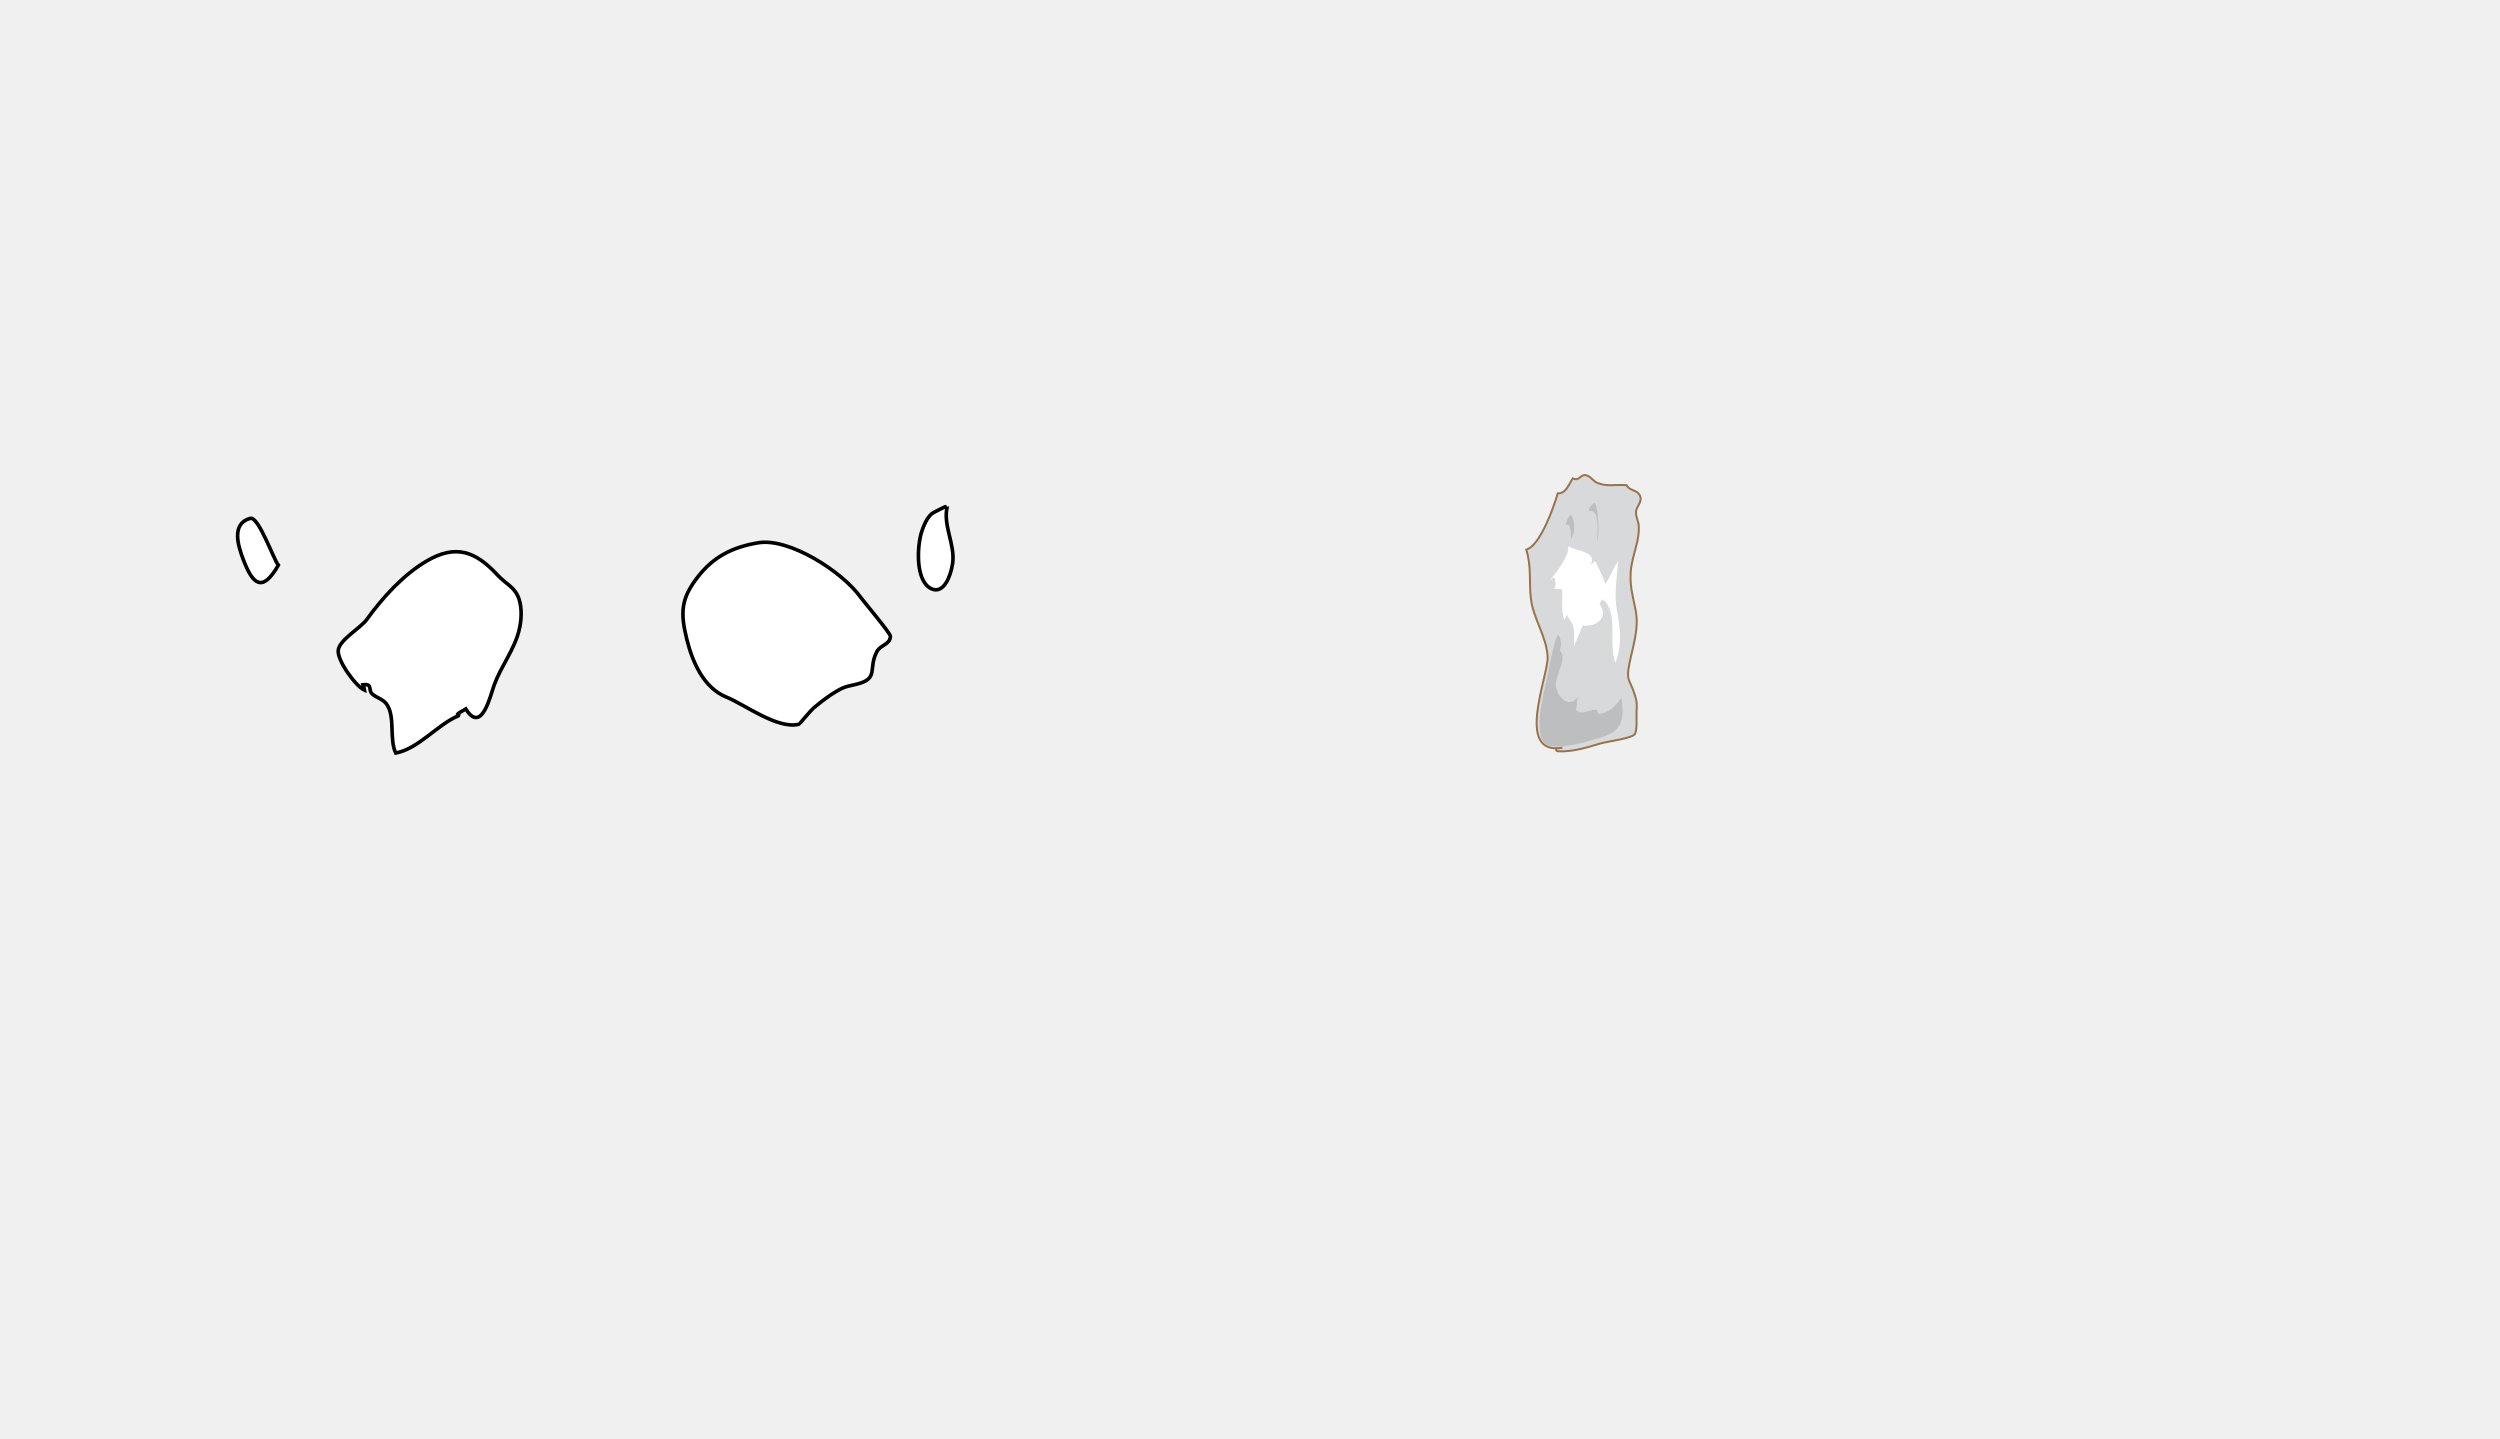
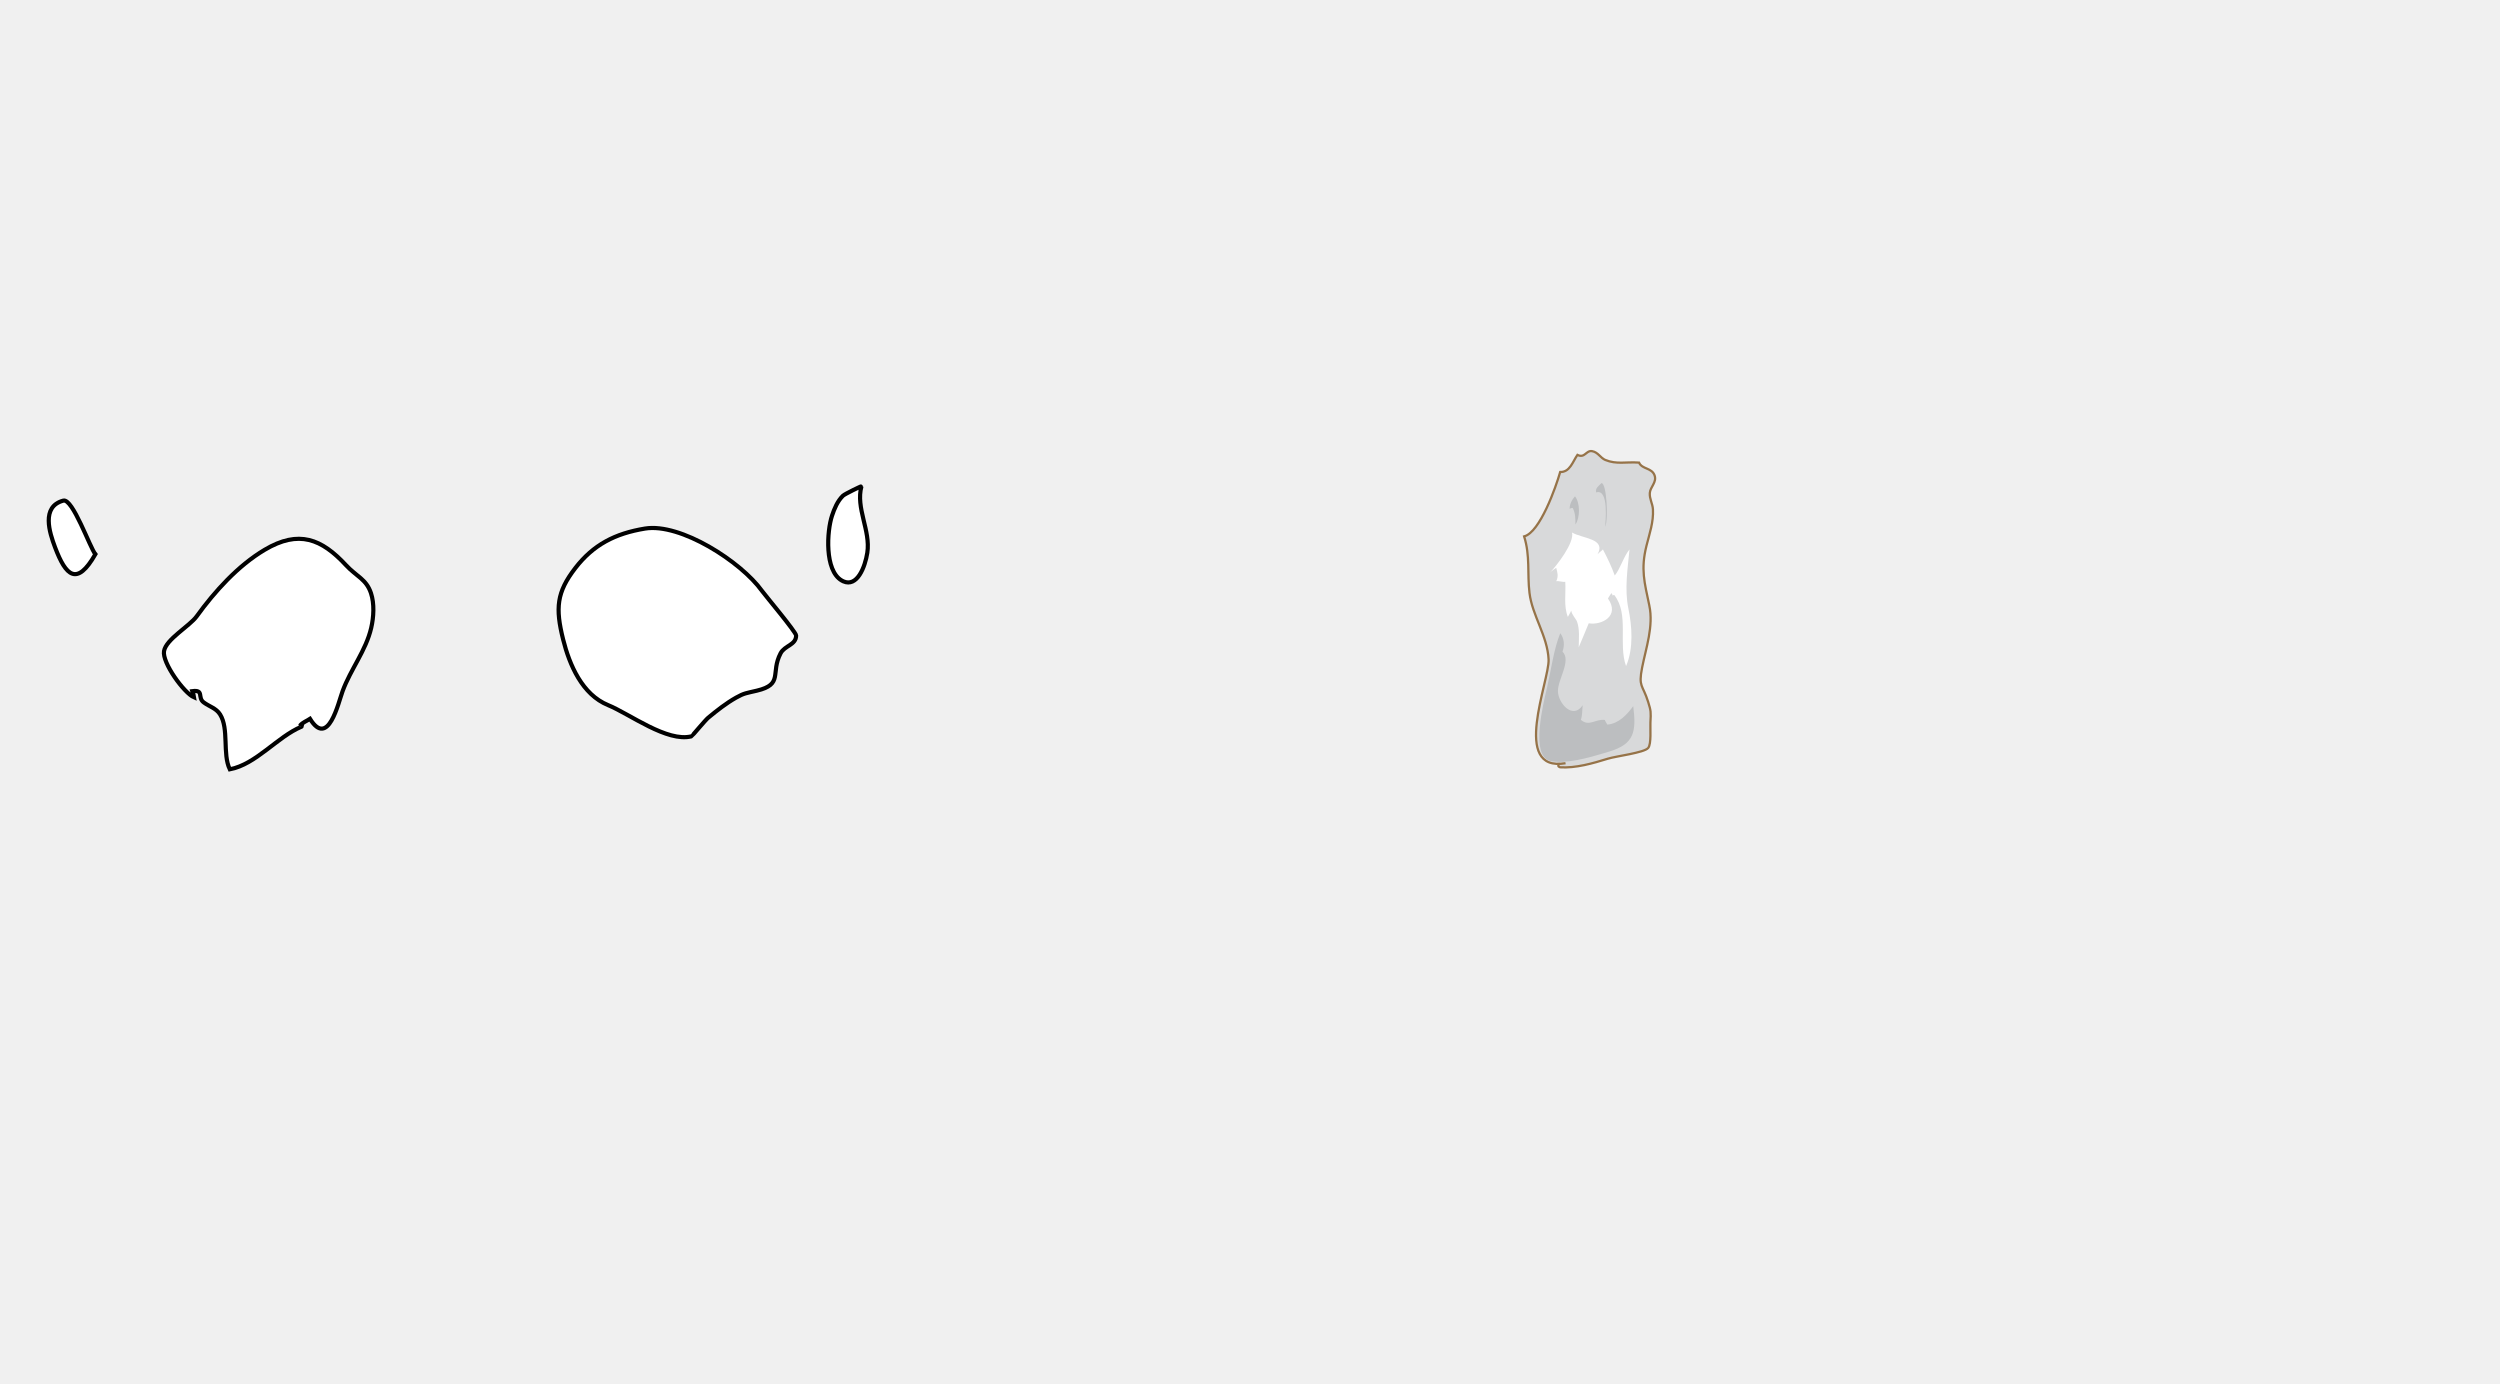
- <svg xmlns="http://www.w3.org/2000/svg" version="1.1" id="Layer_1" width="536.764" height="308.853" viewBox="0 0 536.764 308.853" overflow="visible" enable-background="new 0 0 536.764 308.853" xml:space="preserve">
+ <svg xmlns="http://www.w3.org/2000/svg" version="1.1" id="Layer_1" width="468.824" height="259.539" viewBox="0 0 468.824 259.539" overflow="visible" enable-background="new 0 0 536.764 308.853" xml:space="preserve">
  <defs id="defs285" />
-   <g id="g285">
+   <g id="g285" transform="translate(-41.87503,-17.41148)">
    <g id="g33">
-       <path fill="#FFFFFF" stroke="#000000" stroke-width="0.78" d="M53.747,111.293c-4.189,1.123-2.579,6.012-1.553,8.741    c2.048,5.438,4.103,7.36,7.567,1.312C58.729,120.102,55.514,110.82,53.747,111.293z" id="path32" />
+       <path fill="#ffffff" stroke="#000000" stroke-width="0.78" d="m 53.747,111.293 c -4.189,1.123 -2.579,6.012 -1.553,8.741 2.048,5.438 4.103,7.36 7.567,1.312 -1.032,-1.244 -4.247,-10.526 -6.014,-10.053 z" id="path32" />
    </g>
    <g id="g36">
-       <path fill="#FFFFFF" stroke="#000000" stroke-width="0.78" d="M200.024,126.429c-0.104-0.046-0.208-0.1-0.314-0.163    c-3.238-1.888-2.766-9.254-1.812-12.133c0.438-1.328,1.031-2.758,2.055-3.752c0.353-0.341,3.493-1.856,3.47-1.777    c-1.116,4.084,1.741,8.292,1.099,12.458C204.097,123.804,202.593,127.574,200.024,126.429z" id="path36" />
+       <path fill="#ffffff" stroke="#000000" stroke-width="0.78" d="m 200.024,126.429 c -0.104,-0.046 -0.208,-0.1 -0.314,-0.163 -3.238,-1.888 -2.766,-9.254 -1.812,-12.133 0.438,-1.328 1.031,-2.758 2.055,-3.752 0.353,-0.341 3.493,-1.856 3.47,-1.777 -1.116,4.084 1.741,8.292 1.099,12.458 -0.425,2.742 -1.929,6.512 -4.498,5.367 z" id="path36" />
    </g>
    <linearGradient id="XMLID_12_" gradientUnits="userSpaceOnUse" x1="129.352" y1="200.709" x2="129.027" y2="171.146">
      <stop offset="0" style="stop-color:#FFFFFF" id="stop37" />
      <stop offset="0.348" style="stop-color:#BCBEC0" id="stop38" />
      <stop offset="0.447" style="stop-color:#B8BABC" id="stop39" />
      <stop offset="0.541" style="stop-color:#ADAFB1" id="stop40" />
      <stop offset="0.634" style="stop-color:#9A9C9D" id="stop41" />
      <stop offset="0.726" style="stop-color:#7F8182" id="stop42" />
      <stop offset="0.817" style="stop-color:#5D5E5F" id="stop43" />
      <stop offset="0.908" style="stop-color:#333334" id="stop44" />
      <stop offset="0.997" style="stop-color:#020202" id="stop45" />
      <stop offset="1" style="stop-color:#000000" id="stop46" />
    </linearGradient>
-     <path fill="#FFFFFF" stroke="#000000" stroke-width="0.78" d="M106.758,123.397c-4.569-4.925-8.831-6.699-15.258-2.879   c-4.995,2.969-9.352,7.79-12.735,12.467c-1.346,1.862-5.746,4.294-6.131,6.528c-0.378,2.177,3.751,7.854,5.628,8.671   c-0.077-0.496-0.137-0.681-0.314-1.163c2.253-0.282,0.901,1.201,2.128,2.111c1.064,0.788,2.34,1.09,3.068,2.246   c1.706,2.711,0.422,7.418,1.824,10.306c4.939-0.945,8.882-6.085,13.463-8.008c-0.027,0.112-0.279-0.241-0.292-0.196   c0.45-0.578,1.338-0.909,1.872-1.263c3.417,5.526,5.291-2.956,6.113-5.198c1.509-4.108,4.372-7.592,5.362-11.855   c0.476-2.053,0.618-4.537-0.047-6.534C110.565,126.01,108.732,125.526,106.758,123.397z" id="path76" />
-     <path fill="#FFFFFF" stroke="#000000" stroke-width="0.78" d="M162.828,116.534c-5.618,0.926-9.691,3.035-13.065,7.408   c-3.513,4.555-3.75,7.511-2.288,13.375c1.199,4.809,3.583,10.347,8.443,12.33c4.02,1.638,11.087,7.027,15.641,5.843   c0.077-0.02,2.6-3.052,3.118-3.478c1.675-1.378,3.317-2.687,5.233-3.772c1.514-0.857,1.922-0.838,3.897-1.308   c5.017-1.197,2.512-3.282,4.45-7.005c0.774-1.484,2.906-1.543,2.914-3.336c0.002-0.641-5.817-7.555-6.392-8.357   C180.832,122.729,169.48,115.438,162.828,116.534z" id="path77" />
+     <path fill="#ffffff" stroke="#000000" stroke-width="0.78" d="m 106.758,123.397 c -4.569,-4.925 -8.831,-6.699 -15.258,-2.879 -4.995,2.969 -9.352,7.79 -12.735,12.467 -1.346,1.862 -5.746,4.294 -6.131,6.528 -0.378,2.177 3.751,7.854 5.628,8.671 -0.077,-0.496 -0.137,-0.681 -0.314,-1.163 2.253,-0.282 0.901,1.201 2.128,2.111 1.064,0.788 2.34,1.09 3.068,2.246 1.706,2.711 0.422,7.418 1.824,10.306 4.939,-0.945 8.882,-6.085 13.463,-8.008 -0.027,0.112 -0.279,-0.241 -0.292,-0.196 0.45,-0.578 1.338,-0.909 1.872,-1.263 3.417,5.526 5.291,-2.956 6.113,-5.198 1.509,-4.108 4.372,-7.592 5.362,-11.855 0.476,-2.053 0.618,-4.537 -0.047,-6.534 -0.874,-2.62 -2.707,-3.104 -4.681,-5.233 z" id="path76" />
+     <path fill="#ffffff" stroke="#000000" stroke-width="0.78" d="m 162.828,116.534 c -5.618,0.926 -9.691,3.035 -13.065,7.408 -3.513,4.555 -3.75,7.511 -2.288,13.375 1.199,4.809 3.583,10.347 8.443,12.33 4.02,1.638 11.087,7.027 15.641,5.843 0.077,-0.02 2.6,-3.052 3.118,-3.478 1.675,-1.378 3.317,-2.687 5.233,-3.772 1.514,-0.857 1.922,-0.838 3.897,-1.308 5.017,-1.197 2.512,-3.282 4.45,-7.005 0.774,-1.484 2.906,-1.543 2.914,-3.336 0.002,-0.641 -5.817,-7.555 -6.392,-8.357 -3.947,-5.505 -15.299,-12.796 -21.951,-11.7 z" id="path77" />
    <linearGradient id="XMLID_15_" gradientUnits="userSpaceOnUse" x1="166.722" y1="106.349" x2="167.595" y2="109.184">
      <stop offset="0" style="stop-color:#F4D58D" id="stop77" />
      <stop offset="0.107" style="stop-color:#EFD18A" id="stop78" />
      <stop offset="0.234" style="stop-color:#E1C482" id="stop79" />
      <stop offset="0.371" style="stop-color:#C9AF74" id="stop80" />
      <stop offset="0.515" style="stop-color:#A79261" id="stop81" />
      <stop offset="0.664" style="stop-color:#7D6D48" id="stop82" />
      <stop offset="0.818" style="stop-color:#483F2A" id="stop83" />
      <stop offset="0.973" style="stop-color:#0B0A07" id="stop84" />
      <stop offset="1" style="stop-color:#000000" id="stop85" />
    </linearGradient>
    <g id="g157">
-       <path fill="#D8D9DA" stroke="#967348" stroke-width="0.426" d="M335.46,160.538c-10.325,1.769-3-15.479-3.179-19.454    c-0.198-4.402-3.077-8.253-3.583-12.492c-0.433-3.624,0.152-6.932-1.004-10.588c2.988-0.778,5.961-9.273,6.763-12.077    c1.815,0.047,2.347-1.931,3.23-3.212c1.401,0.697,1.62-0.892,2.741-0.7c1.141,0.194,1.572,1.275,2.484,1.65    c2.125,0.875,3.836,0.325,6.33,0.497c0.572,1.28,2.393,0.931,2.918,2.404c0.455,1.277-0.813,2.155-0.897,3.294    c-0.081,1.09,0.528,2,0.588,3.08c0.132,2.382-0.64,4.517-1.209,6.799c-1.109,4.438-0.383,6.861,0.531,11.234    c0.81,3.87-0.603,7.852-1.351,11.622c-0.734,3.708,0.106,3.164,1.13,6.442c0.531,1.702,0.532,1.881,0.425,3.878    c-0.055,0.996,0.206,4.025-0.421,4.763c-0.771,0.906-6.004,1.528-7.591,2.021c-2.771,0.859-6.012,1.795-8.945,1.602    c-0.41-0.128-0.419-0.383-0.026-0.763" id="path152" />
-       <path fill="#FFFFFF" d="M332.57,124.767c0.297-0.311,0.773-0.631,1.141-0.878c0.217,0.873,0.469,1.522,0.011,2.519    c0.476-0.094,1.208,0.196,1.687,0.108c0.143,2.159-0.338,4.534,0.486,6.582c0.184-0.391,0.47-0.757,0.629-1.184    c0.104,0.778,0.908,1.571,1.085,2.055c0.536,1.47,0.345,3.203,0.32,4.834c0.657-1.489,1.246-3.018,1.88-4.504    c2.408,0.405,5.914-1.371,3.603-4.65c0.147-0.255,0.482-0.794,0.655-1.022c-0.039-0.057,0.362,0.59,0.258,0.53    c0.043-0.132,0.137-0.185,0.277-0.159c2.844,3.656,0.693,9.122,2.208,13.328c1.45-3.353,1.106-7.547,0.436-10.79    c-0.755-3.652-0.128-7.523,0.21-11.086c-1.076,1.263-1.726,3.623-2.766,4.888c-0.551-1.567-1.412-3.367-2.219-4.891    c-0.235,0.265-0.747,0.586-1.011,0.921c1.655-2.991-2.794-2.927-4.784-4.096C337.158,119.21,333.749,123.533,332.57,124.767z" id="path153" />
-       <path fill="#BCBEC0" d="M342.744,158.628c0.367-0.111,0.717-0.219,1.044-0.319c4.513-1.389,4.989-3.66,4.365-8.472    c-1.2,1.63-2.706,3.263-4.851,3.46c-0.021-0.019-0.561-0.886-0.442-0.869c-1.791-0.253-2.958,1.334-4.525-0.027    c0.313-0.938,0.226-1.75,0.338-2.742c-1.821,2.757-4.578-0.32-4.64-2.61c-0.059-2.182,2.572-5.754,0.857-7.436    c0.432-1.182,0.331-2.447-0.416-3.459c-1.184,2.812-1.772,7.123-2.477,10.166c-0.628,2.722-3.249,12.934,0.624,13.791    C335.429,160.732,339.701,159.553,342.744,158.628z" id="path154" />
-       <path fill="#BCBEC0" d="M337.589,110.132c-0.81,0.741-1.363,1.686-1.365,2.7c0.174-0.116,0.367-0.173,0.576-0.17    c0.514,0.946,0.521,2.063,0.515,3.121c0.886-1.334,0.911-4.029-0.08-5.295" id="path155" />
-       <path fill="#BCBEC0" d="M342.205,108.002c-0.645,0.631-1.175,0.969-1.016,1.756c2.49-0.8,1.729,5.794,1.707,6.465    C343.53,114.685,343.16,108.001,342.205,108.002" id="path156" />
-       <path fill="#CDB35C" d="M347.884,109.067c0,0.355,0,0.71,0,1.065" id="path157" />
+       <path fill="#d8d9da" stroke="#967348" stroke-width="0.426" d="m 335.46,160.538 c -10.325,1.769 -3,-15.479 -3.179,-19.454 -0.198,-4.402 -3.077,-8.253 -3.583,-12.492 -0.433,-3.624 0.152,-6.932 -1.004,-10.588 2.988,-0.778 5.961,-9.273 6.763,-12.077 1.815,0.047 2.347,-1.931 3.23,-3.212 1.401,0.697 1.62,-0.892 2.741,-0.7 1.141,0.194 1.572,1.275 2.484,1.65 2.125,0.875 3.836,0.325 6.33,0.497 0.572,1.28 2.393,0.931 2.918,2.404 0.455,1.277 -0.813,2.155 -0.897,3.294 -0.081,1.09 0.528,2 0.588,3.08 0.132,2.382 -0.64,4.517 -1.209,6.799 -1.109,4.438 -0.383,6.861 0.531,11.234 0.81,3.87 -0.603,7.852 -1.351,11.622 -0.734,3.708 0.106,3.164 1.13,6.442 0.531,1.702 0.532,1.881 0.425,3.878 -0.055,0.996 0.206,4.025 -0.421,4.763 -0.771,0.906 -6.004,1.528 -7.591,2.021 -2.771,0.859 -6.012,1.795 -8.945,1.602 -0.41,-0.128 -0.419,-0.383 -0.026,-0.763" id="path152" />
+       <path fill="#ffffff" d="m 332.57,124.767 c 0.297,-0.311 0.773,-0.631 1.141,-0.878 0.217,0.873 0.469,1.522 0.011,2.519 0.476,-0.094 1.208,0.196 1.687,0.108 0.143,2.159 -0.338,4.534 0.486,6.582 0.184,-0.391 0.47,-0.757 0.629,-1.184 0.104,0.778 0.908,1.571 1.085,2.055 0.536,1.47 0.345,3.203 0.32,4.834 0.657,-1.489 1.246,-3.018 1.88,-4.504 2.408,0.405 5.914,-1.371 3.603,-4.65 0.147,-0.255 0.482,-0.794 0.655,-1.022 -0.039,-0.057 0.362,0.59 0.258,0.53 0.043,-0.132 0.137,-0.185 0.277,-0.159 2.844,3.656 0.693,9.122 2.208,13.328 1.45,-3.353 1.106,-7.547 0.436,-10.79 -0.755,-3.652 -0.128,-7.523 0.21,-11.086 -1.076,1.263 -1.726,3.623 -2.766,4.888 -0.551,-1.567 -1.412,-3.367 -2.219,-4.891 -0.235,0.265 -0.747,0.586 -1.011,0.921 1.655,-2.991 -2.794,-2.927 -4.784,-4.096 0.482,1.938 -2.927,6.261 -4.106,7.495 z" id="path153" />
+       <path fill="#bcbec0" d="m 342.744,158.628 c 0.367,-0.111 0.717,-0.219 1.044,-0.319 4.513,-1.389 4.989,-3.66 4.365,-8.472 -1.2,1.63 -2.706,3.263 -4.851,3.46 -0.021,-0.019 -0.561,-0.886 -0.442,-0.869 -1.791,-0.253 -2.958,1.334 -4.525,-0.027 0.313,-0.938 0.226,-1.75 0.338,-2.742 -1.821,2.757 -4.578,-0.32 -4.64,-2.61 -0.059,-2.182 2.572,-5.754 0.857,-7.436 0.432,-1.182 0.331,-2.447 -0.416,-3.459 -1.184,2.812 -1.772,7.123 -2.477,10.166 -0.628,2.722 -3.249,12.934 0.624,13.791 2.808,0.621 7.08,-0.558 10.123,-1.483 z" id="path154" />
+       <path fill="#bcbec0" d="m 337.589,110.132 c -0.81,0.741 -1.363,1.686 -1.365,2.7 0.174,-0.116 0.367,-0.173 0.576,-0.17 0.514,0.946 0.521,2.063 0.515,3.121 0.886,-1.334 0.911,-4.029 -0.08,-5.295" id="path155" />
+       <path fill="#bcbec0" d="m 342.205,108.002 c -0.645,0.631 -1.175,0.969 -1.016,1.756 2.49,-0.8 1.729,5.794 1.707,6.465 0.634,-1.538 0.264,-8.222 -0.691,-8.221" id="path156" />
+       <path fill="#cdb35c" d="m 347.884,109.067 c 0,0.355 0,0.71 0,1.065" id="path157" />
    </g>
    <linearGradient id="XMLID_21_" gradientUnits="userSpaceOnUse" x1="96.612" y1="256.221" x2="96.004" y2="258.957">
      <stop offset="0" style="stop-color:#FFFFFF" id="stop268" />
      <stop offset="0.105" style="stop-color:#FAFAFA" id="stop269" />
      <stop offset="0.228" style="stop-color:#ECECEC" id="stop270" />
      <stop offset="0.362" style="stop-color:#D4D4D4" id="stop271" />
      <stop offset="0.502" style="stop-color:#B2B2B2" id="stop272" />
      <stop offset="0.647" style="stop-color:#888888" id="stop273" />
      <stop offset="0.798" style="stop-color:#535353" id="stop274" />
      <stop offset="0.949" style="stop-color:#161616" id="stop275" />
      <stop offset="1" style="stop-color:#000000" id="stop276" />
    </linearGradient>
-     <linearGradient id="XMLID_22_" gradientUnits="userSpaceOnUse" x1="135.955" y1="232.632" x2="135.196" y2="236.046" gradientTransform="matrix(0.9824 -0.1867 0.1867 0.9824 -11.894 52.1387)">
+     <linearGradient id="XMLID_22_" gradientUnits="userSpaceOnUse" x1="135.955" y1="232.632" x2="135.196" y2="236.046" gradientTransform="matrix(0.9824,-0.1867,0.1867,0.9824,-11.894,52.1387)">
      <stop offset="0" style="stop-color:#FFFFFF" id="stop277" />
      <stop offset="0.105" style="stop-color:#FAFAFA" id="stop278" />
      <stop offset="0.228" style="stop-color:#ECECEC" id="stop279" />
      <stop offset="0.362" style="stop-color:#D4D4D4" id="stop280" />
      <stop offset="0.502" style="stop-color:#B2B2B2" id="stop281" />
      <stop offset="0.647" style="stop-color:#888888" id="stop282" />
      <stop offset="0.798" style="stop-color:#535353" id="stop283" />
      <stop offset="0.949" style="stop-color:#161616" id="stop284" />
      <stop offset="1" style="stop-color:#000000" id="stop285" />
    </linearGradient>
  </g>
</svg>
